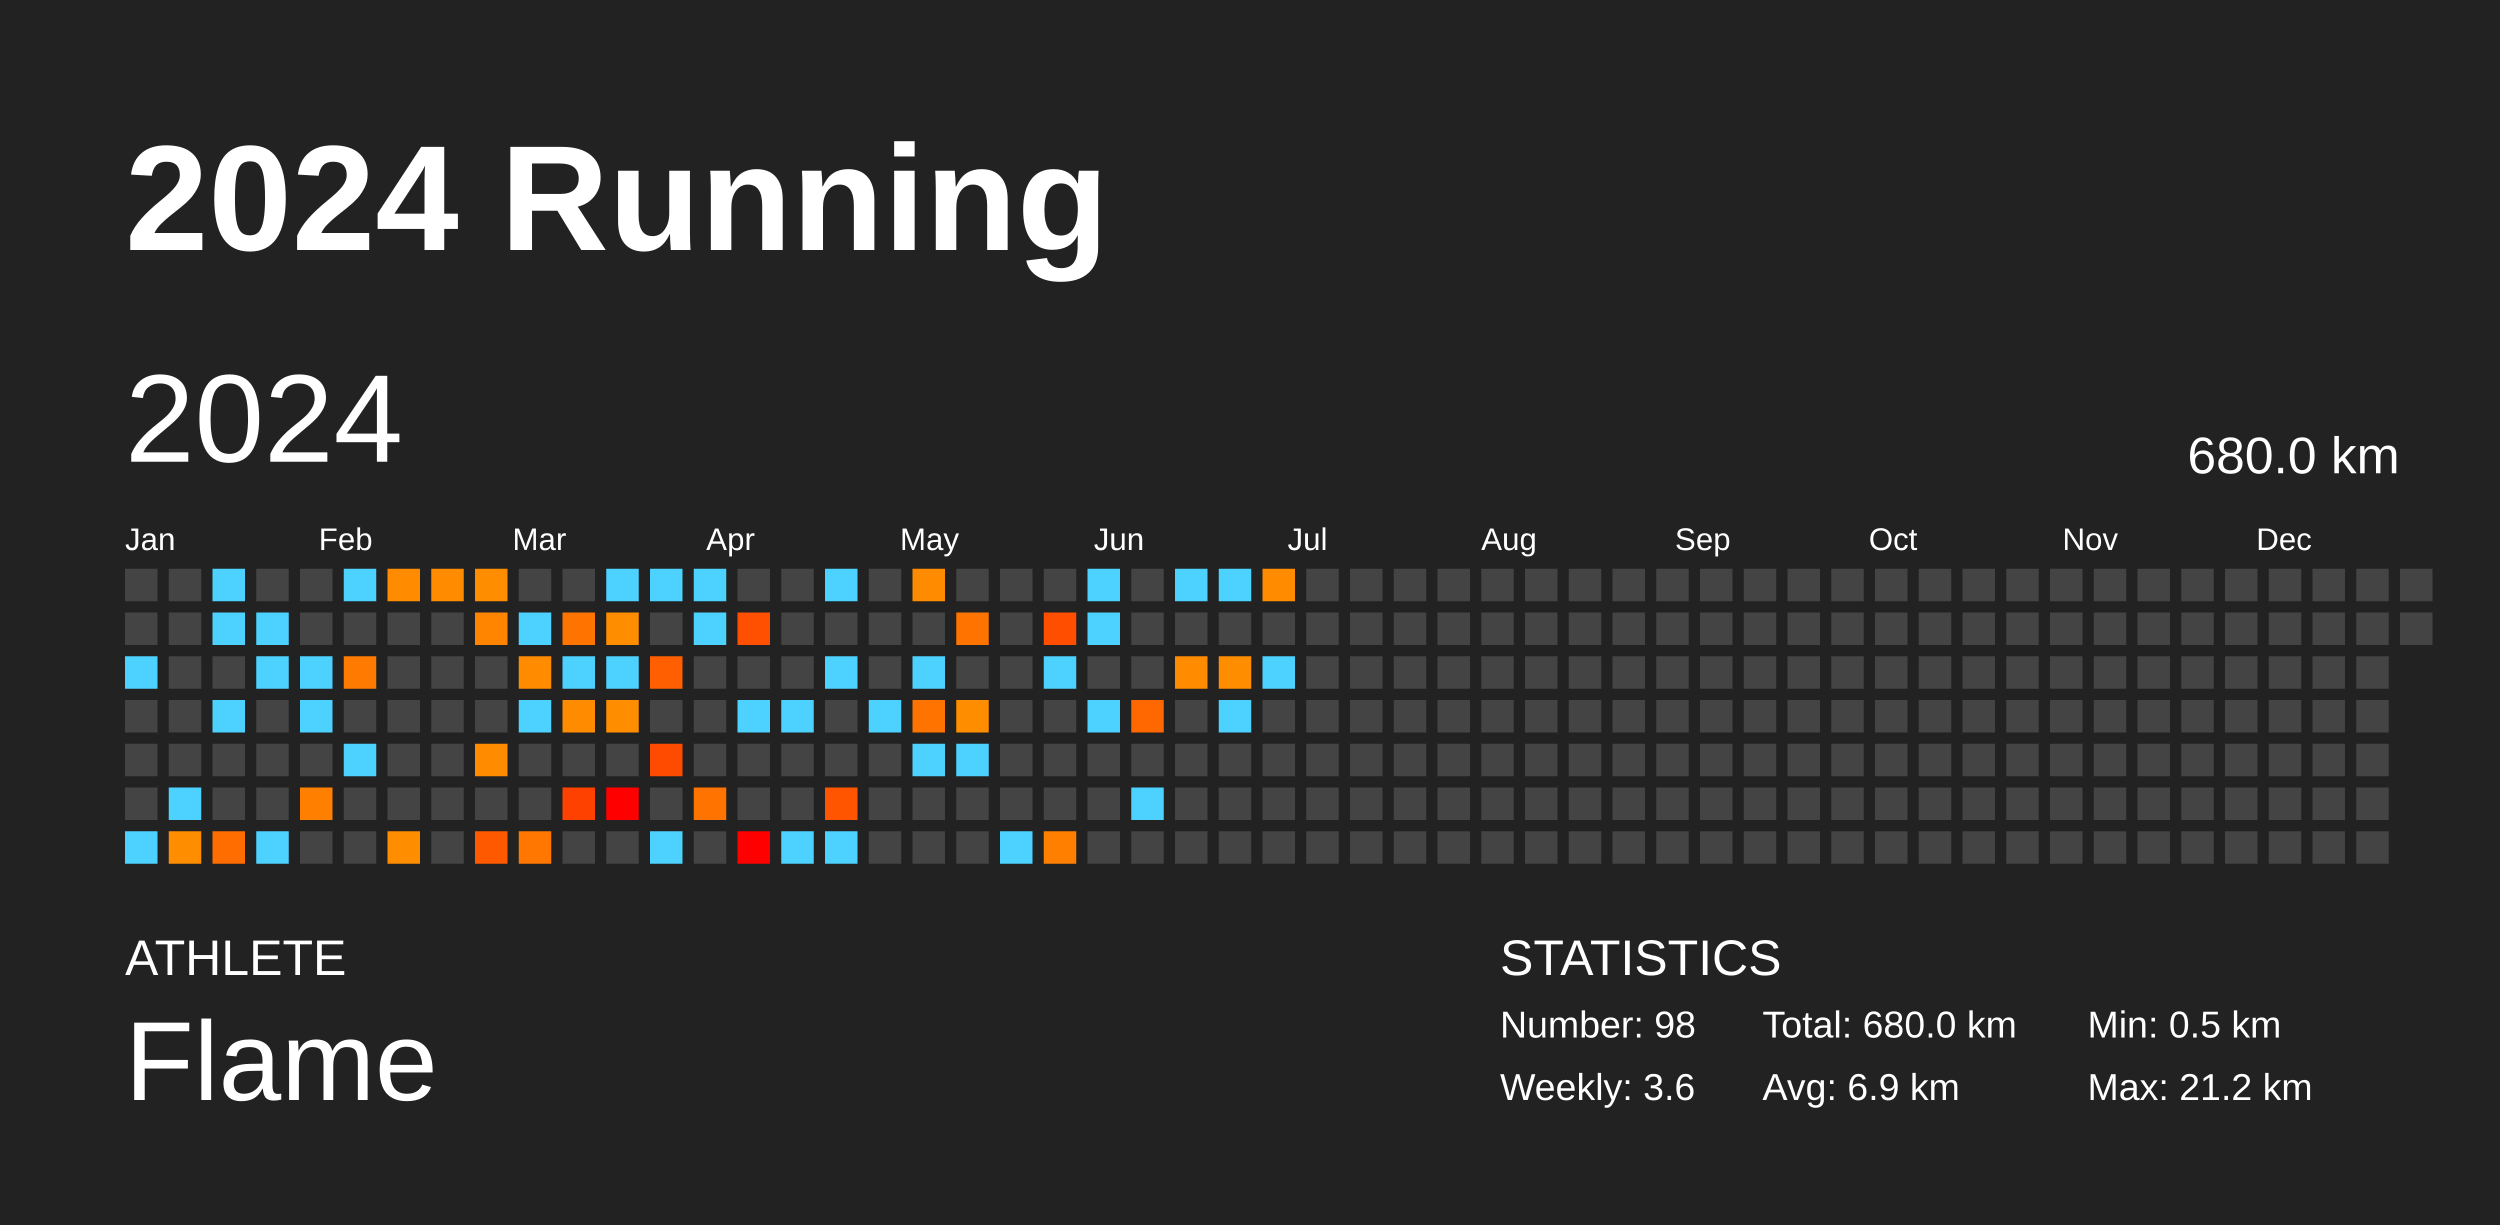
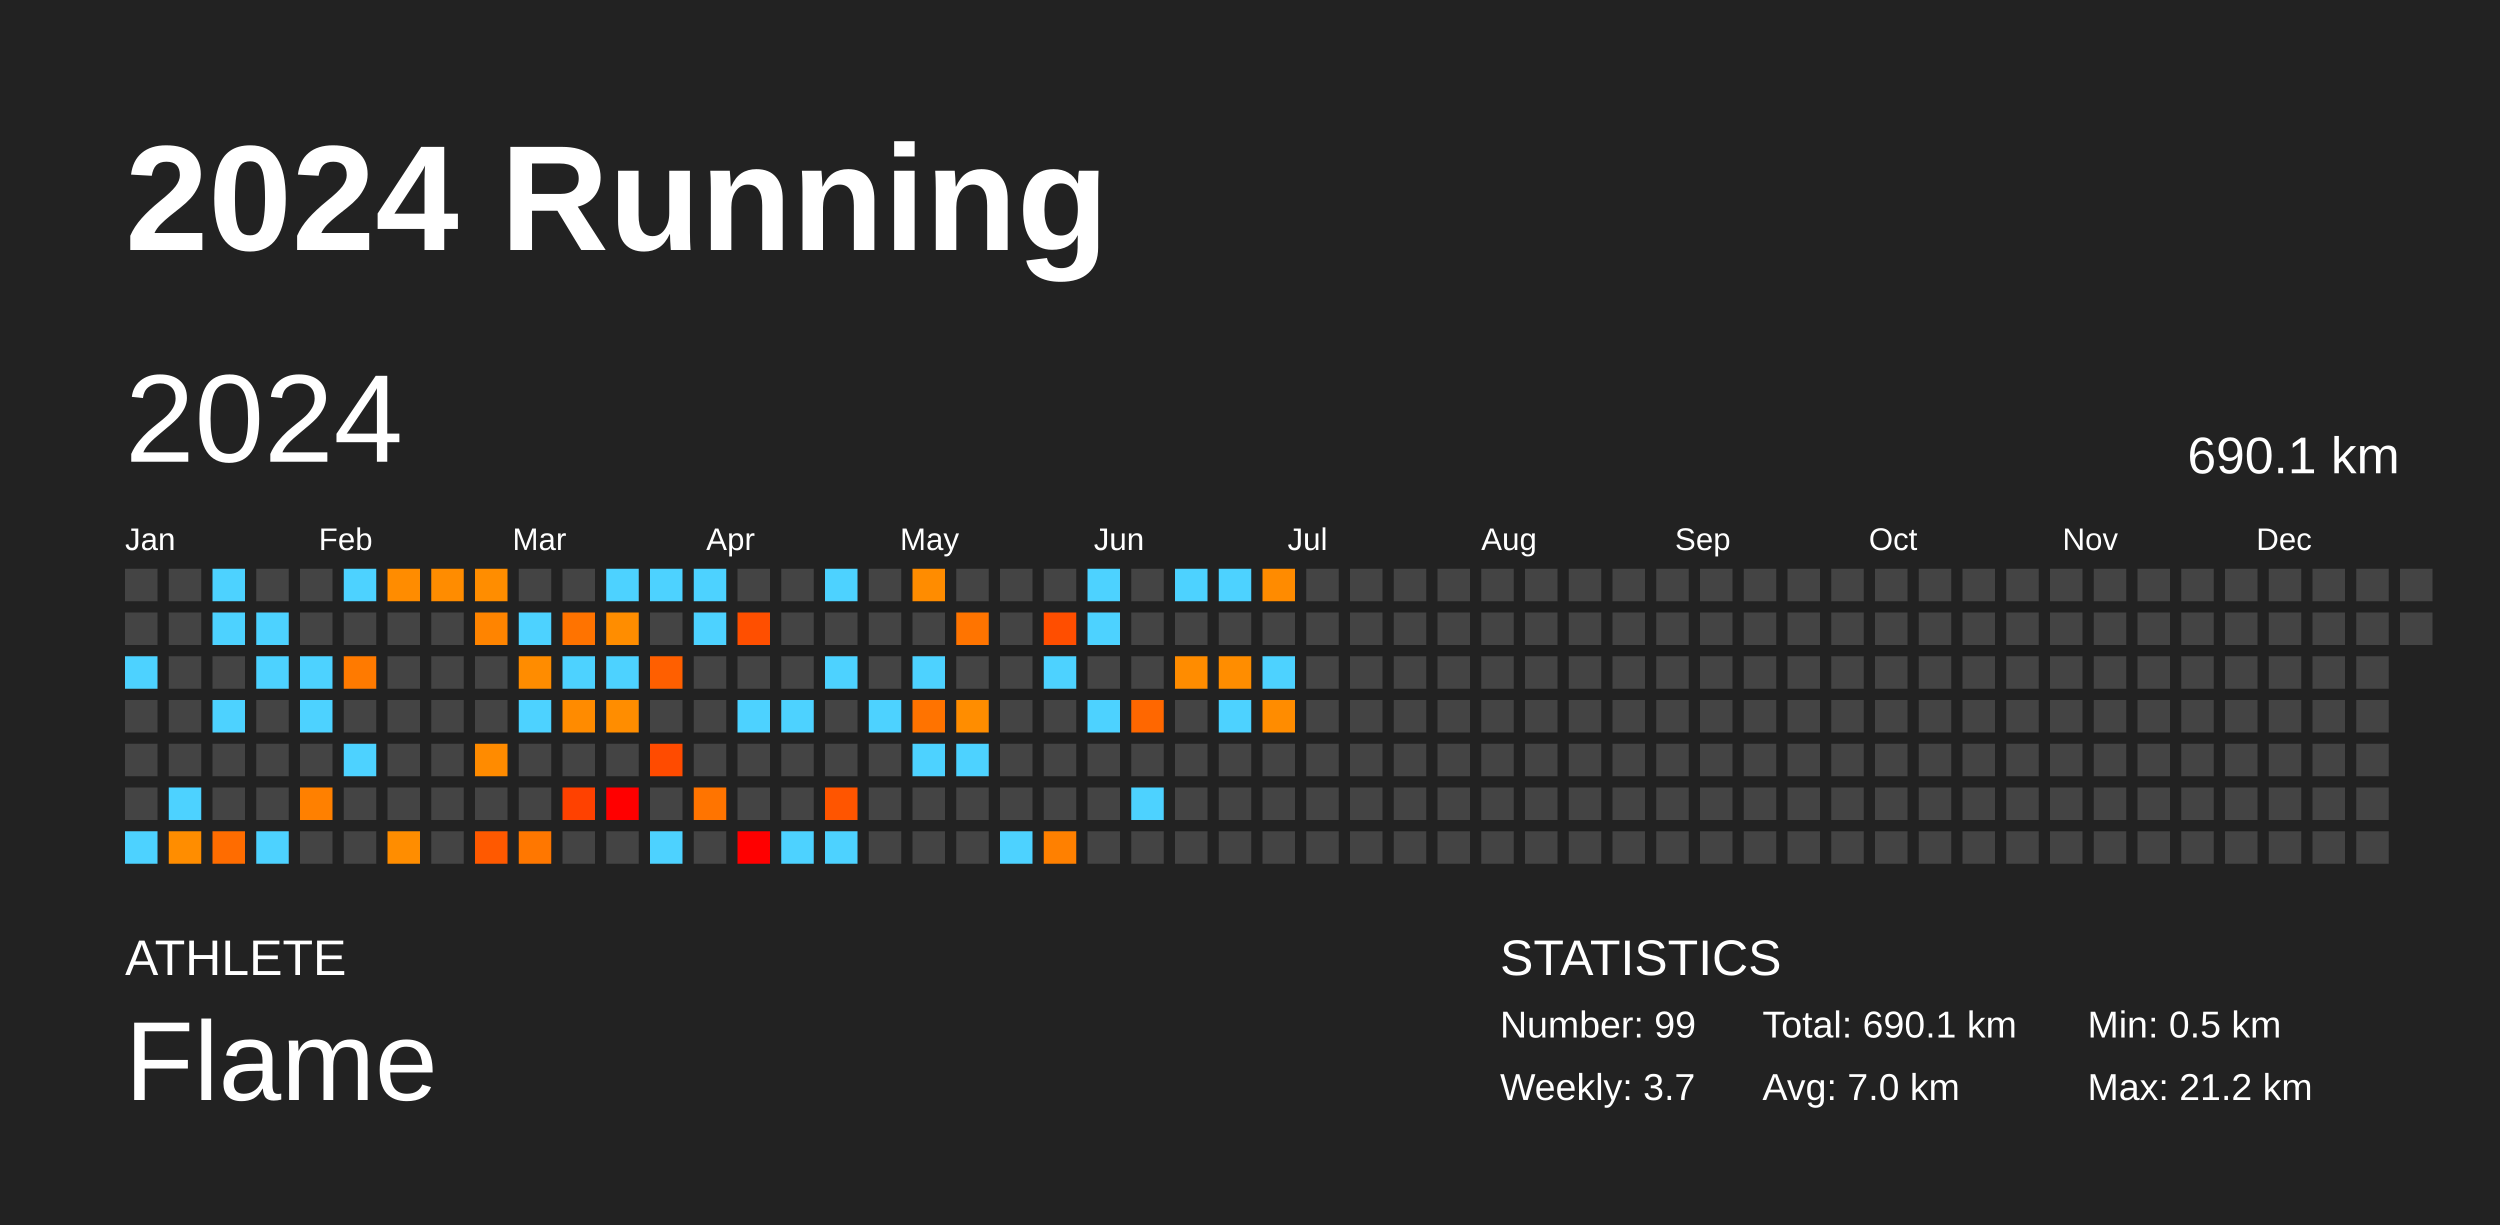
<svg xmlns="http://www.w3.org/2000/svg" baseProfile="full" height="98mm" version="1.1" viewBox="0,0,200,98" width="200mm">
  <defs />
  <rect fill="#222222" height="98" width="200" x="0" y="0" />
  <text fill="#FFFFFF" style="font-size:12px; font-family:Arial; font-weight:bold;" x="10" y="20">2024 Running</text>
  <text fill="#FFFFFF" style="font-size:4px; font-family:Arial" x="10" y="78">ATHLETE</text>
  <text fill="#FFFFFF" style="font-size:9px; font-family:Arial" x="10" y="88">Flame</text>
  <text fill="#FFFFFF" style="font-size:4px; font-family:Arial" x="120" y="78">STATISTICS</text>
-   <text fill="#FFFFFF" style="font-size:3px; font-family:Arial" x="120" y="83">Number: 98</text>
-   <text fill="#FFFFFF" style="font-size:3px; font-family:Arial" x="120" y="88">Weekly: 3.6</text>
-   <text fill="#FFFFFF" style="font-size:3px; font-family:Arial" x="141" y="83">Total: 680.0 km</text>
-   <text fill="#FFFFFF" style="font-size:3px; font-family:Arial" x="141" y="88">Avg: 6.9 km</text>
+   <text fill="#FFFFFF" style="font-size:3px; font-family:Arial" x="120" y="83">Number: 99</text>
+   <text fill="#FFFFFF" style="font-size:3px; font-family:Arial" x="120" y="88">Weekly: 3.7</text>
+   <text fill="#FFFFFF" style="font-size:3px; font-family:Arial" x="141" y="83">Total: 690.1 km</text>
+   <text fill="#FFFFFF" style="font-size:3px; font-family:Arial" x="141" y="88">Avg: 7.0 km</text>
  <text fill="#FFFFFF" style="font-size:3px; font-family:Arial" x="167" y="83">Min: 0.5 km</text>
  <text fill="#FFFFFF" style="font-size:3px; font-family:Arial" x="167" y="88">Max: 21.2 km</text>
  <text dominant-baseline="hanging" fill="#FFFFFF" style="font-size:10.0px; font-family:Arial;" x="10" y="30">2024</text>
-   <text dominant-baseline="hanging" fill="#FFFFFF" style="font-size:4.125px; font-family:Arial;" x="175" y="35">680.0 km</text>
+   <text dominant-baseline="hanging" fill="#FFFFFF" style="font-size:4.125px; font-family:Arial;" x="175" y="35">690.1 km</text>
  <text fill="#FFFFFF" style="font-size:2.5px; font-family:Arial" x="10.0" y="44">Jan</text>
  <text fill="#FFFFFF" style="font-size:2.5px; font-family:Arial" x="25.5" y="44">Feb</text>
  <text fill="#FFFFFF" style="font-size:2.5px; font-family:Arial" x="41.0" y="44">Mar</text>
  <text fill="#FFFFFF" style="font-size:2.5px; font-family:Arial" x="56.5" y="44">Apr</text>
  <text fill="#FFFFFF" style="font-size:2.5px; font-family:Arial" x="72.0" y="44">May</text>
  <text fill="#FFFFFF" style="font-size:2.5px; font-family:Arial" x="87.5" y="44">Jun</text>
  <text fill="#FFFFFF" style="font-size:2.5px; font-family:Arial" x="103.0" y="44">Jul</text>
  <text fill="#FFFFFF" style="font-size:2.5px; font-family:Arial" x="118.5" y="44">Aug</text>
  <text fill="#FFFFFF" style="font-size:2.5px; font-family:Arial" x="134.0" y="44">Sep</text>
  <text fill="#FFFFFF" style="font-size:2.5px; font-family:Arial" x="149.5" y="44">Oct</text>
  <text fill="#FFFFFF" style="font-size:2.5px; font-family:Arial" x="165.0" y="44">Nov</text>
  <text fill="#FFFFFF" style="font-size:2.5px; font-family:Arial" x="180.5" y="44">Dec</text>
  <rect fill="#444444" height="2.6" width="2.6" x="10.0" y="45.5" />
  <rect fill="#444444" height="2.6" width="2.6" x="10.0" y="49.0" />
  <rect fill="#4dd2ff" height="2.6" width="2.6" x="10.0" y="52.5" />
  <rect fill="#444444" height="2.6" width="2.6" x="10.0" y="56.0" />
  <rect fill="#444444" height="2.6" width="2.6" x="10.0" y="59.5" />
  <rect fill="#444444" height="2.6" width="2.6" x="10.0" y="63.0" />
  <rect fill="#4dd2ff" height="2.6" width="2.6" x="10.0" y="66.5" />
  <rect fill="#444444" height="2.6" width="2.6" x="13.5" y="45.5" />
  <rect fill="#444444" height="2.6" width="2.6" x="13.5" y="49.0" />
  <rect fill="#444444" height="2.6" width="2.6" x="13.5" y="52.5" />
  <rect fill="#444444" height="2.6" width="2.6" x="13.5" y="56.0" />
  <rect fill="#444444" height="2.6" width="2.6" x="13.5" y="59.5" />
  <rect fill="#4dd2ff" height="2.6" width="2.6" x="13.5" y="63.0" />
  <rect fill="#ff8d00" height="2.6" width="2.6" x="13.5" y="66.5" />
  <rect fill="#4dd2ff" height="2.6" width="2.6" x="17.0" y="45.5" />
  <rect fill="#4dd2ff" height="2.6" width="2.6" x="17.0" y="49.0" />
  <rect fill="#444444" height="2.6" width="2.6" x="17.0" y="52.5" />
  <rect fill="#4dd2ff" height="2.6" width="2.6" x="17.0" y="56.0" />
  <rect fill="#444444" height="2.6" width="2.6" x="17.0" y="59.5" />
  <rect fill="#444444" height="2.6" width="2.6" x="17.0" y="63.0" />
  <rect fill="#ff6c00" height="2.6" width="2.6" x="17.0" y="66.5" />
  <rect fill="#444444" height="2.6" width="2.6" x="20.5" y="45.5" />
  <rect fill="#4dd2ff" height="2.6" width="2.6" x="20.5" y="49.0" />
  <rect fill="#4dd2ff" height="2.6" width="2.6" x="20.5" y="52.5" />
  <rect fill="#444444" height="2.6" width="2.6" x="20.5" y="56.0" />
  <rect fill="#444444" height="2.6" width="2.6" x="20.5" y="59.5" />
  <rect fill="#444444" height="2.6" width="2.6" x="20.5" y="63.0" />
  <rect fill="#4dd2ff" height="2.6" width="2.6" x="20.5" y="66.5" />
  <rect fill="#444444" height="2.6" width="2.6" x="24.0" y="45.5" />
  <rect fill="#444444" height="2.6" width="2.6" x="24.0" y="49.0" />
  <rect fill="#4dd2ff" height="2.6" width="2.6" x="24.0" y="52.5" />
  <rect fill="#4dd2ff" height="2.6" width="2.6" x="24.0" y="56.0" />
  <rect fill="#444444" height="2.6" width="2.6" x="24.0" y="59.5" />
  <rect fill="#ff8000" height="2.6" width="2.6" x="24.0" y="63.0" />
  <rect fill="#444444" height="2.6" width="2.6" x="24.0" y="66.5" />
  <rect fill="#4dd2ff" height="2.6" width="2.6" x="27.5" y="45.5" />
  <rect fill="#444444" height="2.6" width="2.6" x="27.5" y="49.0" />
  <rect fill="#ff7a00" height="2.6" width="2.6" x="27.5" y="52.5" />
  <rect fill="#444444" height="2.6" width="2.6" x="27.5" y="56.0" />
  <rect fill="#4dd2ff" height="2.6" width="2.6" x="27.5" y="59.5" />
  <rect fill="#444444" height="2.6" width="2.6" x="27.5" y="63.0" />
  <rect fill="#444444" height="2.6" width="2.6" x="27.5" y="66.5" />
  <rect fill="#ff8c00" height="2.6" width="2.6" x="31.0" y="45.5" />
  <rect fill="#444444" height="2.6" width="2.6" x="31.0" y="49.0" />
  <rect fill="#444444" height="2.6" width="2.6" x="31.0" y="52.5" />
  <rect fill="#444444" height="2.6" width="2.6" x="31.0" y="56.0" />
  <rect fill="#444444" height="2.6" width="2.6" x="31.0" y="59.5" />
  <rect fill="#444444" height="2.6" width="2.6" x="31.0" y="63.0" />
  <rect fill="#ff8d00" height="2.6" width="2.6" x="31.0" y="66.5" />
  <rect fill="#ff8c00" height="2.6" width="2.6" x="34.5" y="45.5" />
  <rect fill="#444444" height="2.6" width="2.6" x="34.5" y="49.0" />
  <rect fill="#444444" height="2.6" width="2.6" x="34.5" y="52.5" />
  <rect fill="#444444" height="2.6" width="2.6" x="34.5" y="56.0" />
  <rect fill="#444444" height="2.6" width="2.6" x="34.5" y="59.5" />
  <rect fill="#444444" height="2.6" width="2.6" x="34.5" y="63.0" />
  <rect fill="#444444" height="2.6" width="2.6" x="34.5" y="66.5" />
  <rect fill="#ff8d00" height="2.6" width="2.6" x="38.0" y="45.5" />
  <rect fill="#ff8400" height="2.6" width="2.6" x="38.0" y="49.0" />
  <rect fill="#444444" height="2.6" width="2.6" x="38.0" y="52.5" />
  <rect fill="#444444" height="2.6" width="2.6" x="38.0" y="56.0" />
  <rect fill="#ff8b00" height="2.6" width="2.6" x="38.0" y="59.5" />
  <rect fill="#444444" height="2.6" width="2.6" x="38.0" y="63.0" />
  <rect fill="#ff5900" height="2.6" width="2.6" x="38.0" y="66.5" />
  <rect fill="#444444" height="2.6" width="2.6" x="41.5" y="45.5" />
  <rect fill="#4dd2ff" height="2.6" width="2.6" x="41.5" y="49.0" />
  <rect fill="#ff8c00" height="2.6" width="2.6" x="41.5" y="52.5" />
  <rect fill="#4dd2ff" height="2.6" width="2.6" x="41.5" y="56.0" />
  <rect fill="#444444" height="2.6" width="2.6" x="41.5" y="59.5" />
  <rect fill="#444444" height="2.6" width="2.6" x="41.5" y="63.0" />
  <rect fill="#ff7700" height="2.6" width="2.6" x="41.5" y="66.5" />
  <rect fill="#444444" height="2.6" width="2.6" x="45.0" y="45.5" />
  <rect fill="#ff7300" height="2.6" width="2.6" x="45.0" y="49.0" />
  <rect fill="#4dd2ff" height="2.6" width="2.6" x="45.0" y="52.5" />
  <rect fill="#ff8b00" height="2.6" width="2.6" x="45.0" y="56.0" />
  <rect fill="#444444" height="2.6" width="2.6" x="45.0" y="59.5" />
  <rect fill="#ff4100" height="2.6" width="2.6" x="45.0" y="63.0" />
  <rect fill="#444444" height="2.6" width="2.6" x="45.0" y="66.5" />
  <rect fill="#4dd2ff" height="2.6" width="2.6" x="48.5" y="45.5" />
  <rect fill="#ff8d00" height="2.6" width="2.6" x="48.5" y="49.0" />
  <rect fill="#4dd2ff" height="2.6" width="2.6" x="48.5" y="52.5" />
  <rect fill="#ff8d00" height="2.6" width="2.6" x="48.5" y="56.0" />
  <rect fill="#444444" height="2.6" width="2.6" x="48.5" y="59.5" />
  <rect fill="red" height="2.6" width="2.6" x="48.5" y="63.0" />
  <rect fill="#444444" height="2.6" width="2.6" x="48.5" y="66.5" />
  <rect fill="#4dd2ff" height="2.6" width="2.6" x="52.0" y="45.5" />
  <rect fill="#444444" height="2.6" width="2.6" x="52.0" y="49.0" />
  <rect fill="#ff5f00" height="2.6" width="2.6" x="52.0" y="52.5" />
  <rect fill="#444444" height="2.6" width="2.6" x="52.0" y="56.0" />
  <rect fill="#ff4b00" height="2.6" width="2.6" x="52.0" y="59.5" />
  <rect fill="#444444" height="2.6" width="2.6" x="52.0" y="63.0" />
  <rect fill="#4dd2ff" height="2.6" width="2.6" x="52.0" y="66.5" />
  <rect fill="#4dd2ff" height="2.6" width="2.6" x="55.5" y="45.5" />
  <rect fill="#4dd2ff" height="2.6" width="2.6" x="55.5" y="49.0" />
  <rect fill="#444444" height="2.6" width="2.6" x="55.5" y="52.5" />
  <rect fill="#444444" height="2.6" width="2.6" x="55.5" y="56.0" />
  <rect fill="#444444" height="2.6" width="2.6" x="55.5" y="59.5" />
  <rect fill="#ff7400" height="2.6" width="2.6" x="55.5" y="63.0" />
  <rect fill="#444444" height="2.6" width="2.6" x="55.5" y="66.5" />
  <rect fill="#444444" height="2.6" width="2.6" x="59.0" y="45.5" />
  <rect fill="#ff4f00" height="2.6" width="2.6" x="59.0" y="49.0" />
  <rect fill="#444444" height="2.6" width="2.6" x="59.0" y="52.5" />
  <rect fill="#4dd2ff" height="2.6" width="2.6" x="59.0" y="56.0" />
  <rect fill="#444444" height="2.6" width="2.6" x="59.0" y="59.5" />
  <rect fill="#444444" height="2.6" width="2.6" x="59.0" y="63.0" />
  <rect fill="red" height="2.6" width="2.6" x="59.0" y="66.5" />
  <rect fill="#444444" height="2.6" width="2.6" x="62.5" y="45.5" />
  <rect fill="#444444" height="2.6" width="2.6" x="62.5" y="49.0" />
  <rect fill="#444444" height="2.6" width="2.6" x="62.5" y="52.5" />
  <rect fill="#4dd2ff" height="2.6" width="2.6" x="62.5" y="56.0" />
  <rect fill="#444444" height="2.6" width="2.6" x="62.5" y="59.5" />
  <rect fill="#444444" height="2.6" width="2.6" x="62.5" y="63.0" />
  <rect fill="#4dd2ff" height="2.6" width="2.6" x="62.5" y="66.5" />
  <rect fill="#4dd2ff" height="2.6" width="2.6" x="66.0" y="45.5" />
  <rect fill="#444444" height="2.6" width="2.6" x="66.0" y="49.0" />
  <rect fill="#4dd2ff" height="2.6" width="2.6" x="66.0" y="52.5" />
  <rect fill="#444444" height="2.6" width="2.6" x="66.0" y="56.0" />
  <rect fill="#444444" height="2.6" width="2.6" x="66.0" y="59.5" />
  <rect fill="#ff5500" height="2.6" width="2.6" x="66.0" y="63.0" />
  <rect fill="#4dd2ff" height="2.6" width="2.6" x="66.0" y="66.5" />
  <rect fill="#444444" height="2.6" width="2.6" x="69.5" y="45.5" />
  <rect fill="#444444" height="2.6" width="2.6" x="69.5" y="49.0" />
  <rect fill="#444444" height="2.6" width="2.6" x="69.5" y="52.5" />
  <rect fill="#4dd2ff" height="2.6" width="2.6" x="69.5" y="56.0" />
  <rect fill="#444444" height="2.6" width="2.6" x="69.5" y="59.5" />
  <rect fill="#444444" height="2.6" width="2.6" x="69.5" y="63.0" />
  <rect fill="#444444" height="2.6" width="2.6" x="69.5" y="66.5" />
  <rect fill="#ff8c00" height="2.6" width="2.6" x="73.0" y="45.5" />
  <rect fill="#444444" height="2.6" width="2.6" x="73.0" y="49.0" />
  <rect fill="#4dd2ff" height="2.6" width="2.6" x="73.0" y="52.5" />
  <rect fill="#ff7300" height="2.6" width="2.6" x="73.0" y="56.0" />
  <rect fill="#4dd2ff" height="2.6" width="2.6" x="73.0" y="59.5" />
  <rect fill="#444444" height="2.6" width="2.6" x="73.0" y="63.0" />
  <rect fill="#444444" height="2.6" width="2.6" x="73.0" y="66.5" />
  <rect fill="#444444" height="2.6" width="2.6" x="76.5" y="45.5" />
  <rect fill="#ff7400" height="2.6" width="2.6" x="76.5" y="49.0" />
  <rect fill="#444444" height="2.6" width="2.6" x="76.5" y="52.5" />
  <rect fill="#ff8d00" height="2.6" width="2.6" x="76.5" y="56.0" />
  <rect fill="#4dd2ff" height="2.6" width="2.6" x="76.5" y="59.5" />
  <rect fill="#444444" height="2.6" width="2.6" x="76.5" y="63.0" />
  <rect fill="#444444" height="2.6" width="2.6" x="76.5" y="66.5" />
  <rect fill="#444444" height="2.6" width="2.6" x="80.0" y="45.5" />
  <rect fill="#444444" height="2.6" width="2.6" x="80.0" y="49.0" />
  <rect fill="#444444" height="2.6" width="2.6" x="80.0" y="52.5" />
  <rect fill="#444444" height="2.6" width="2.6" x="80.0" y="56.0" />
  <rect fill="#444444" height="2.6" width="2.6" x="80.0" y="59.5" />
  <rect fill="#444444" height="2.6" width="2.6" x="80.0" y="63.0" />
  <rect fill="#4dd2ff" height="2.6" width="2.6" x="80.0" y="66.5" />
  <rect fill="#444444" height="2.6" width="2.6" x="83.5" y="45.5" />
  <rect fill="#ff4e00" height="2.6" width="2.6" x="83.5" y="49.0" />
  <rect fill="#4dd2ff" height="2.6" width="2.6" x="83.5" y="52.5" />
  <rect fill="#444444" height="2.6" width="2.6" x="83.5" y="56.0" />
  <rect fill="#444444" height="2.6" width="2.6" x="83.5" y="59.5" />
  <rect fill="#444444" height="2.6" width="2.6" x="83.5" y="63.0" />
  <rect fill="#ff8000" height="2.6" width="2.6" x="83.5" y="66.5" />
  <rect fill="#4dd2ff" height="2.6" width="2.6" x="87.0" y="45.5" />
  <rect fill="#4dd2ff" height="2.6" width="2.6" x="87.0" y="49.0" />
  <rect fill="#444444" height="2.6" width="2.6" x="87.0" y="52.5" />
  <rect fill="#4dd2ff" height="2.6" width="2.6" x="87.0" y="56.0" />
  <rect fill="#444444" height="2.6" width="2.6" x="87.0" y="59.5" />
  <rect fill="#444444" height="2.6" width="2.6" x="87.0" y="63.0" />
  <rect fill="#444444" height="2.6" width="2.6" x="87.0" y="66.5" />
  <rect fill="#444444" height="2.6" width="2.6" x="90.5" y="45.5" />
  <rect fill="#444444" height="2.6" width="2.6" x="90.5" y="49.0" />
  <rect fill="#444444" height="2.6" width="2.6" x="90.5" y="52.5" />
  <rect fill="#ff6700" height="2.6" width="2.6" x="90.5" y="56.0" />
  <rect fill="#444444" height="2.6" width="2.6" x="90.5" y="59.5" />
  <rect fill="#4dd2ff" height="2.6" width="2.6" x="90.5" y="63.0" />
  <rect fill="#444444" height="2.6" width="2.6" x="90.5" y="66.5" />
  <rect fill="#4dd2ff" height="2.6" width="2.6" x="94.0" y="45.5" />
  <rect fill="#444444" height="2.6" width="2.6" x="94.0" y="49.0" />
  <rect fill="#ff8c00" height="2.6" width="2.6" x="94.0" y="52.5" />
  <rect fill="#444444" height="2.6" width="2.6" x="94.0" y="56.0" />
  <rect fill="#444444" height="2.6" width="2.6" x="94.0" y="59.5" />
  <rect fill="#444444" height="2.6" width="2.6" x="94.0" y="63.0" />
  <rect fill="#444444" height="2.6" width="2.6" x="94.0" y="66.5" />
  <rect fill="#4dd2ff" height="2.6" width="2.6" x="97.5" y="45.5" />
  <rect fill="#444444" height="2.6" width="2.6" x="97.5" y="49.0" />
  <rect fill="#ff8d00" height="2.6" width="2.6" x="97.5" y="52.5" />
  <rect fill="#4dd2ff" height="2.6" width="2.6" x="97.5" y="56.0" />
  <rect fill="#444444" height="2.6" width="2.6" x="97.5" y="59.5" />
  <rect fill="#444444" height="2.6" width="2.6" x="97.5" y="63.0" />
  <rect fill="#444444" height="2.6" width="2.6" x="97.5" y="66.5" />
  <rect fill="#ff8b00" height="2.6" width="2.6" x="101.0" y="45.5" />
  <rect fill="#444444" height="2.6" width="2.6" x="101.0" y="49.0" />
  <rect fill="#4dd2ff" height="2.6" width="2.6" x="101.0" y="52.5" />
-   <rect fill="#444444" height="2.6" width="2.6" x="101.0" y="56.0" />
+   <rect fill="#ff8c00" height="2.6" width="2.6" x="101.0" y="56.0" />
  <rect fill="#444444" height="2.6" width="2.6" x="101.0" y="59.5" />
  <rect fill="#444444" height="2.6" width="2.6" x="101.0" y="63.0" />
  <rect fill="#444444" height="2.6" width="2.6" x="101.0" y="66.5" />
  <rect fill="#444444" height="2.6" width="2.6" x="104.5" y="45.5" />
  <rect fill="#444444" height="2.6" width="2.6" x="104.5" y="49.0" />
  <rect fill="#444444" height="2.6" width="2.6" x="104.5" y="52.5" />
  <rect fill="#444444" height="2.6" width="2.6" x="104.5" y="56.0" />
  <rect fill="#444444" height="2.6" width="2.6" x="104.5" y="59.5" />
  <rect fill="#444444" height="2.6" width="2.6" x="104.5" y="63.0" />
  <rect fill="#444444" height="2.6" width="2.6" x="104.5" y="66.5" />
  <rect fill="#444444" height="2.6" width="2.6" x="108.0" y="45.5" />
  <rect fill="#444444" height="2.6" width="2.6" x="108.0" y="49.0" />
  <rect fill="#444444" height="2.6" width="2.6" x="108.0" y="52.5" />
  <rect fill="#444444" height="2.6" width="2.6" x="108.0" y="56.0" />
  <rect fill="#444444" height="2.6" width="2.6" x="108.0" y="59.5" />
  <rect fill="#444444" height="2.6" width="2.6" x="108.0" y="63.0" />
  <rect fill="#444444" height="2.6" width="2.6" x="108.0" y="66.5" />
  <rect fill="#444444" height="2.6" width="2.6" x="111.5" y="45.5" />
  <rect fill="#444444" height="2.6" width="2.6" x="111.5" y="49.0" />
  <rect fill="#444444" height="2.6" width="2.6" x="111.5" y="52.5" />
  <rect fill="#444444" height="2.6" width="2.6" x="111.5" y="56.0" />
  <rect fill="#444444" height="2.6" width="2.6" x="111.5" y="59.5" />
  <rect fill="#444444" height="2.6" width="2.6" x="111.5" y="63.0" />
  <rect fill="#444444" height="2.6" width="2.6" x="111.5" y="66.5" />
  <rect fill="#444444" height="2.6" width="2.6" x="115.0" y="45.5" />
  <rect fill="#444444" height="2.6" width="2.6" x="115.0" y="49.0" />
  <rect fill="#444444" height="2.6" width="2.6" x="115.0" y="52.5" />
  <rect fill="#444444" height="2.6" width="2.6" x="115.0" y="56.0" />
  <rect fill="#444444" height="2.6" width="2.6" x="115.0" y="59.5" />
  <rect fill="#444444" height="2.6" width="2.6" x="115.0" y="63.0" />
  <rect fill="#444444" height="2.6" width="2.6" x="115.0" y="66.5" />
  <rect fill="#444444" height="2.6" width="2.6" x="118.5" y="45.5" />
  <rect fill="#444444" height="2.6" width="2.6" x="118.5" y="49.0" />
  <rect fill="#444444" height="2.6" width="2.6" x="118.5" y="52.5" />
  <rect fill="#444444" height="2.6" width="2.6" x="118.5" y="56.0" />
  <rect fill="#444444" height="2.6" width="2.6" x="118.5" y="59.5" />
  <rect fill="#444444" height="2.6" width="2.6" x="118.5" y="63.0" />
  <rect fill="#444444" height="2.6" width="2.6" x="118.5" y="66.5" />
  <rect fill="#444444" height="2.6" width="2.6" x="122.0" y="45.5" />
  <rect fill="#444444" height="2.6" width="2.6" x="122.0" y="49.0" />
  <rect fill="#444444" height="2.6" width="2.6" x="122.0" y="52.5" />
  <rect fill="#444444" height="2.6" width="2.6" x="122.0" y="56.0" />
  <rect fill="#444444" height="2.6" width="2.6" x="122.0" y="59.5" />
  <rect fill="#444444" height="2.6" width="2.6" x="122.0" y="63.0" />
  <rect fill="#444444" height="2.6" width="2.6" x="122.0" y="66.5" />
  <rect fill="#444444" height="2.6" width="2.6" x="125.5" y="45.5" />
  <rect fill="#444444" height="2.6" width="2.6" x="125.5" y="49.0" />
  <rect fill="#444444" height="2.6" width="2.6" x="125.5" y="52.5" />
  <rect fill="#444444" height="2.6" width="2.6" x="125.5" y="56.0" />
  <rect fill="#444444" height="2.6" width="2.6" x="125.5" y="59.5" />
  <rect fill="#444444" height="2.6" width="2.6" x="125.5" y="63.0" />
  <rect fill="#444444" height="2.6" width="2.6" x="125.5" y="66.5" />
  <rect fill="#444444" height="2.6" width="2.6" x="129.0" y="45.5" />
  <rect fill="#444444" height="2.6" width="2.6" x="129.0" y="49.0" />
  <rect fill="#444444" height="2.6" width="2.6" x="129.0" y="52.5" />
  <rect fill="#444444" height="2.6" width="2.6" x="129.0" y="56.0" />
  <rect fill="#444444" height="2.6" width="2.6" x="129.0" y="59.5" />
  <rect fill="#444444" height="2.6" width="2.6" x="129.0" y="63.0" />
  <rect fill="#444444" height="2.6" width="2.6" x="129.0" y="66.5" />
  <rect fill="#444444" height="2.6" width="2.6" x="132.5" y="45.5" />
  <rect fill="#444444" height="2.6" width="2.6" x="132.5" y="49.0" />
  <rect fill="#444444" height="2.6" width="2.6" x="132.5" y="52.5" />
  <rect fill="#444444" height="2.6" width="2.6" x="132.5" y="56.0" />
  <rect fill="#444444" height="2.6" width="2.6" x="132.5" y="59.5" />
  <rect fill="#444444" height="2.6" width="2.6" x="132.5" y="63.0" />
  <rect fill="#444444" height="2.6" width="2.6" x="132.5" y="66.5" />
  <rect fill="#444444" height="2.6" width="2.6" x="136.0" y="45.5" />
  <rect fill="#444444" height="2.6" width="2.6" x="136.0" y="49.0" />
  <rect fill="#444444" height="2.6" width="2.6" x="136.0" y="52.5" />
  <rect fill="#444444" height="2.6" width="2.6" x="136.0" y="56.0" />
  <rect fill="#444444" height="2.6" width="2.6" x="136.0" y="59.5" />
  <rect fill="#444444" height="2.6" width="2.6" x="136.0" y="63.0" />
  <rect fill="#444444" height="2.6" width="2.6" x="136.0" y="66.5" />
  <rect fill="#444444" height="2.6" width="2.6" x="139.5" y="45.5" />
  <rect fill="#444444" height="2.6" width="2.6" x="139.5" y="49.0" />
  <rect fill="#444444" height="2.6" width="2.6" x="139.5" y="52.5" />
  <rect fill="#444444" height="2.6" width="2.6" x="139.5" y="56.0" />
  <rect fill="#444444" height="2.6" width="2.6" x="139.5" y="59.5" />
  <rect fill="#444444" height="2.6" width="2.6" x="139.5" y="63.0" />
  <rect fill="#444444" height="2.6" width="2.6" x="139.5" y="66.5" />
  <rect fill="#444444" height="2.6" width="2.6" x="143.0" y="45.5" />
  <rect fill="#444444" height="2.6" width="2.6" x="143.0" y="49.0" />
  <rect fill="#444444" height="2.6" width="2.6" x="143.0" y="52.5" />
  <rect fill="#444444" height="2.6" width="2.6" x="143.0" y="56.0" />
  <rect fill="#444444" height="2.6" width="2.6" x="143.0" y="59.5" />
  <rect fill="#444444" height="2.6" width="2.6" x="143.0" y="63.0" />
  <rect fill="#444444" height="2.6" width="2.6" x="143.0" y="66.5" />
  <rect fill="#444444" height="2.6" width="2.6" x="146.5" y="45.5" />
  <rect fill="#444444" height="2.6" width="2.6" x="146.5" y="49.0" />
  <rect fill="#444444" height="2.6" width="2.6" x="146.5" y="52.5" />
  <rect fill="#444444" height="2.6" width="2.6" x="146.5" y="56.0" />
  <rect fill="#444444" height="2.6" width="2.6" x="146.5" y="59.5" />
  <rect fill="#444444" height="2.6" width="2.6" x="146.5" y="63.0" />
  <rect fill="#444444" height="2.6" width="2.6" x="146.5" y="66.5" />
  <rect fill="#444444" height="2.6" width="2.6" x="150.0" y="45.5" />
  <rect fill="#444444" height="2.6" width="2.6" x="150.0" y="49.0" />
  <rect fill="#444444" height="2.6" width="2.6" x="150.0" y="52.5" />
  <rect fill="#444444" height="2.6" width="2.6" x="150.0" y="56.0" />
  <rect fill="#444444" height="2.6" width="2.6" x="150.0" y="59.5" />
  <rect fill="#444444" height="2.6" width="2.6" x="150.0" y="63.0" />
  <rect fill="#444444" height="2.6" width="2.6" x="150.0" y="66.5" />
  <rect fill="#444444" height="2.6" width="2.6" x="153.5" y="45.5" />
  <rect fill="#444444" height="2.6" width="2.6" x="153.5" y="49.0" />
  <rect fill="#444444" height="2.6" width="2.6" x="153.5" y="52.5" />
  <rect fill="#444444" height="2.6" width="2.6" x="153.5" y="56.0" />
  <rect fill="#444444" height="2.6" width="2.6" x="153.5" y="59.5" />
  <rect fill="#444444" height="2.6" width="2.6" x="153.5" y="63.0" />
  <rect fill="#444444" height="2.6" width="2.6" x="153.5" y="66.5" />
  <rect fill="#444444" height="2.6" width="2.6" x="157.0" y="45.5" />
  <rect fill="#444444" height="2.6" width="2.6" x="157.0" y="49.0" />
  <rect fill="#444444" height="2.6" width="2.6" x="157.0" y="52.5" />
  <rect fill="#444444" height="2.6" width="2.6" x="157.0" y="56.0" />
  <rect fill="#444444" height="2.6" width="2.6" x="157.0" y="59.5" />
  <rect fill="#444444" height="2.6" width="2.6" x="157.0" y="63.0" />
  <rect fill="#444444" height="2.6" width="2.6" x="157.0" y="66.5" />
  <rect fill="#444444" height="2.6" width="2.6" x="160.5" y="45.5" />
  <rect fill="#444444" height="2.6" width="2.6" x="160.5" y="49.0" />
  <rect fill="#444444" height="2.6" width="2.6" x="160.5" y="52.5" />
  <rect fill="#444444" height="2.6" width="2.6" x="160.5" y="56.0" />
  <rect fill="#444444" height="2.6" width="2.6" x="160.5" y="59.5" />
  <rect fill="#444444" height="2.6" width="2.6" x="160.5" y="63.0" />
  <rect fill="#444444" height="2.6" width="2.6" x="160.5" y="66.5" />
  <rect fill="#444444" height="2.6" width="2.6" x="164.0" y="45.5" />
  <rect fill="#444444" height="2.6" width="2.6" x="164.0" y="49.0" />
  <rect fill="#444444" height="2.6" width="2.6" x="164.0" y="52.5" />
  <rect fill="#444444" height="2.6" width="2.6" x="164.0" y="56.0" />
  <rect fill="#444444" height="2.6" width="2.6" x="164.0" y="59.5" />
  <rect fill="#444444" height="2.6" width="2.6" x="164.0" y="63.0" />
  <rect fill="#444444" height="2.6" width="2.6" x="164.0" y="66.5" />
  <rect fill="#444444" height="2.6" width="2.6" x="167.5" y="45.5" />
  <rect fill="#444444" height="2.6" width="2.6" x="167.5" y="49.0" />
  <rect fill="#444444" height="2.6" width="2.6" x="167.5" y="52.5" />
  <rect fill="#444444" height="2.6" width="2.6" x="167.5" y="56.0" />
  <rect fill="#444444" height="2.6" width="2.6" x="167.5" y="59.5" />
  <rect fill="#444444" height="2.6" width="2.6" x="167.5" y="63.0" />
  <rect fill="#444444" height="2.6" width="2.6" x="167.5" y="66.5" />
  <rect fill="#444444" height="2.6" width="2.6" x="171.0" y="45.5" />
  <rect fill="#444444" height="2.6" width="2.6" x="171.0" y="49.0" />
  <rect fill="#444444" height="2.6" width="2.6" x="171.0" y="52.5" />
  <rect fill="#444444" height="2.6" width="2.6" x="171.0" y="56.0" />
  <rect fill="#444444" height="2.6" width="2.6" x="171.0" y="59.5" />
  <rect fill="#444444" height="2.6" width="2.6" x="171.0" y="63.0" />
  <rect fill="#444444" height="2.6" width="2.6" x="171.0" y="66.5" />
  <rect fill="#444444" height="2.6" width="2.6" x="174.5" y="45.5" />
  <rect fill="#444444" height="2.6" width="2.6" x="174.5" y="49.0" />
  <rect fill="#444444" height="2.6" width="2.6" x="174.5" y="52.5" />
  <rect fill="#444444" height="2.6" width="2.6" x="174.5" y="56.0" />
  <rect fill="#444444" height="2.6" width="2.6" x="174.5" y="59.5" />
  <rect fill="#444444" height="2.6" width="2.6" x="174.5" y="63.0" />
  <rect fill="#444444" height="2.6" width="2.6" x="174.5" y="66.5" />
  <rect fill="#444444" height="2.6" width="2.6" x="178.0" y="45.5" />
  <rect fill="#444444" height="2.6" width="2.6" x="178.0" y="49.0" />
  <rect fill="#444444" height="2.6" width="2.6" x="178.0" y="52.5" />
  <rect fill="#444444" height="2.6" width="2.6" x="178.0" y="56.0" />
  <rect fill="#444444" height="2.6" width="2.6" x="178.0" y="59.5" />
  <rect fill="#444444" height="2.6" width="2.6" x="178.0" y="63.0" />
  <rect fill="#444444" height="2.6" width="2.6" x="178.0" y="66.5" />
  <rect fill="#444444" height="2.6" width="2.6" x="181.5" y="45.5" />
  <rect fill="#444444" height="2.6" width="2.6" x="181.5" y="49.0" />
  <rect fill="#444444" height="2.6" width="2.6" x="181.5" y="52.5" />
  <rect fill="#444444" height="2.6" width="2.6" x="181.5" y="56.0" />
  <rect fill="#444444" height="2.6" width="2.6" x="181.5" y="59.5" />
  <rect fill="#444444" height="2.6" width="2.6" x="181.5" y="63.0" />
  <rect fill="#444444" height="2.6" width="2.6" x="181.5" y="66.5" />
  <rect fill="#444444" height="2.6" width="2.6" x="185.0" y="45.5" />
  <rect fill="#444444" height="2.6" width="2.6" x="185.0" y="49.0" />
  <rect fill="#444444" height="2.6" width="2.6" x="185.0" y="52.5" />
  <rect fill="#444444" height="2.6" width="2.6" x="185.0" y="56.0" />
  <rect fill="#444444" height="2.6" width="2.6" x="185.0" y="59.5" />
  <rect fill="#444444" height="2.6" width="2.6" x="185.0" y="63.0" />
  <rect fill="#444444" height="2.6" width="2.6" x="185.0" y="66.5" />
  <rect fill="#444444" height="2.6" width="2.6" x="188.5" y="45.5" />
  <rect fill="#444444" height="2.6" width="2.6" x="188.5" y="49.0" />
  <rect fill="#444444" height="2.6" width="2.6" x="188.5" y="52.5" />
  <rect fill="#444444" height="2.6" width="2.6" x="188.5" y="56.0" />
  <rect fill="#444444" height="2.6" width="2.6" x="188.5" y="59.5" />
  <rect fill="#444444" height="2.6" width="2.6" x="188.5" y="63.0" />
  <rect fill="#444444" height="2.6" width="2.6" x="188.5" y="66.5" />
  <rect fill="#444444" height="2.6" width="2.6" x="192.0" y="45.5" />
  <rect fill="#444444" height="2.6" width="2.6" x="192.0" y="49.0" />
</svg>
